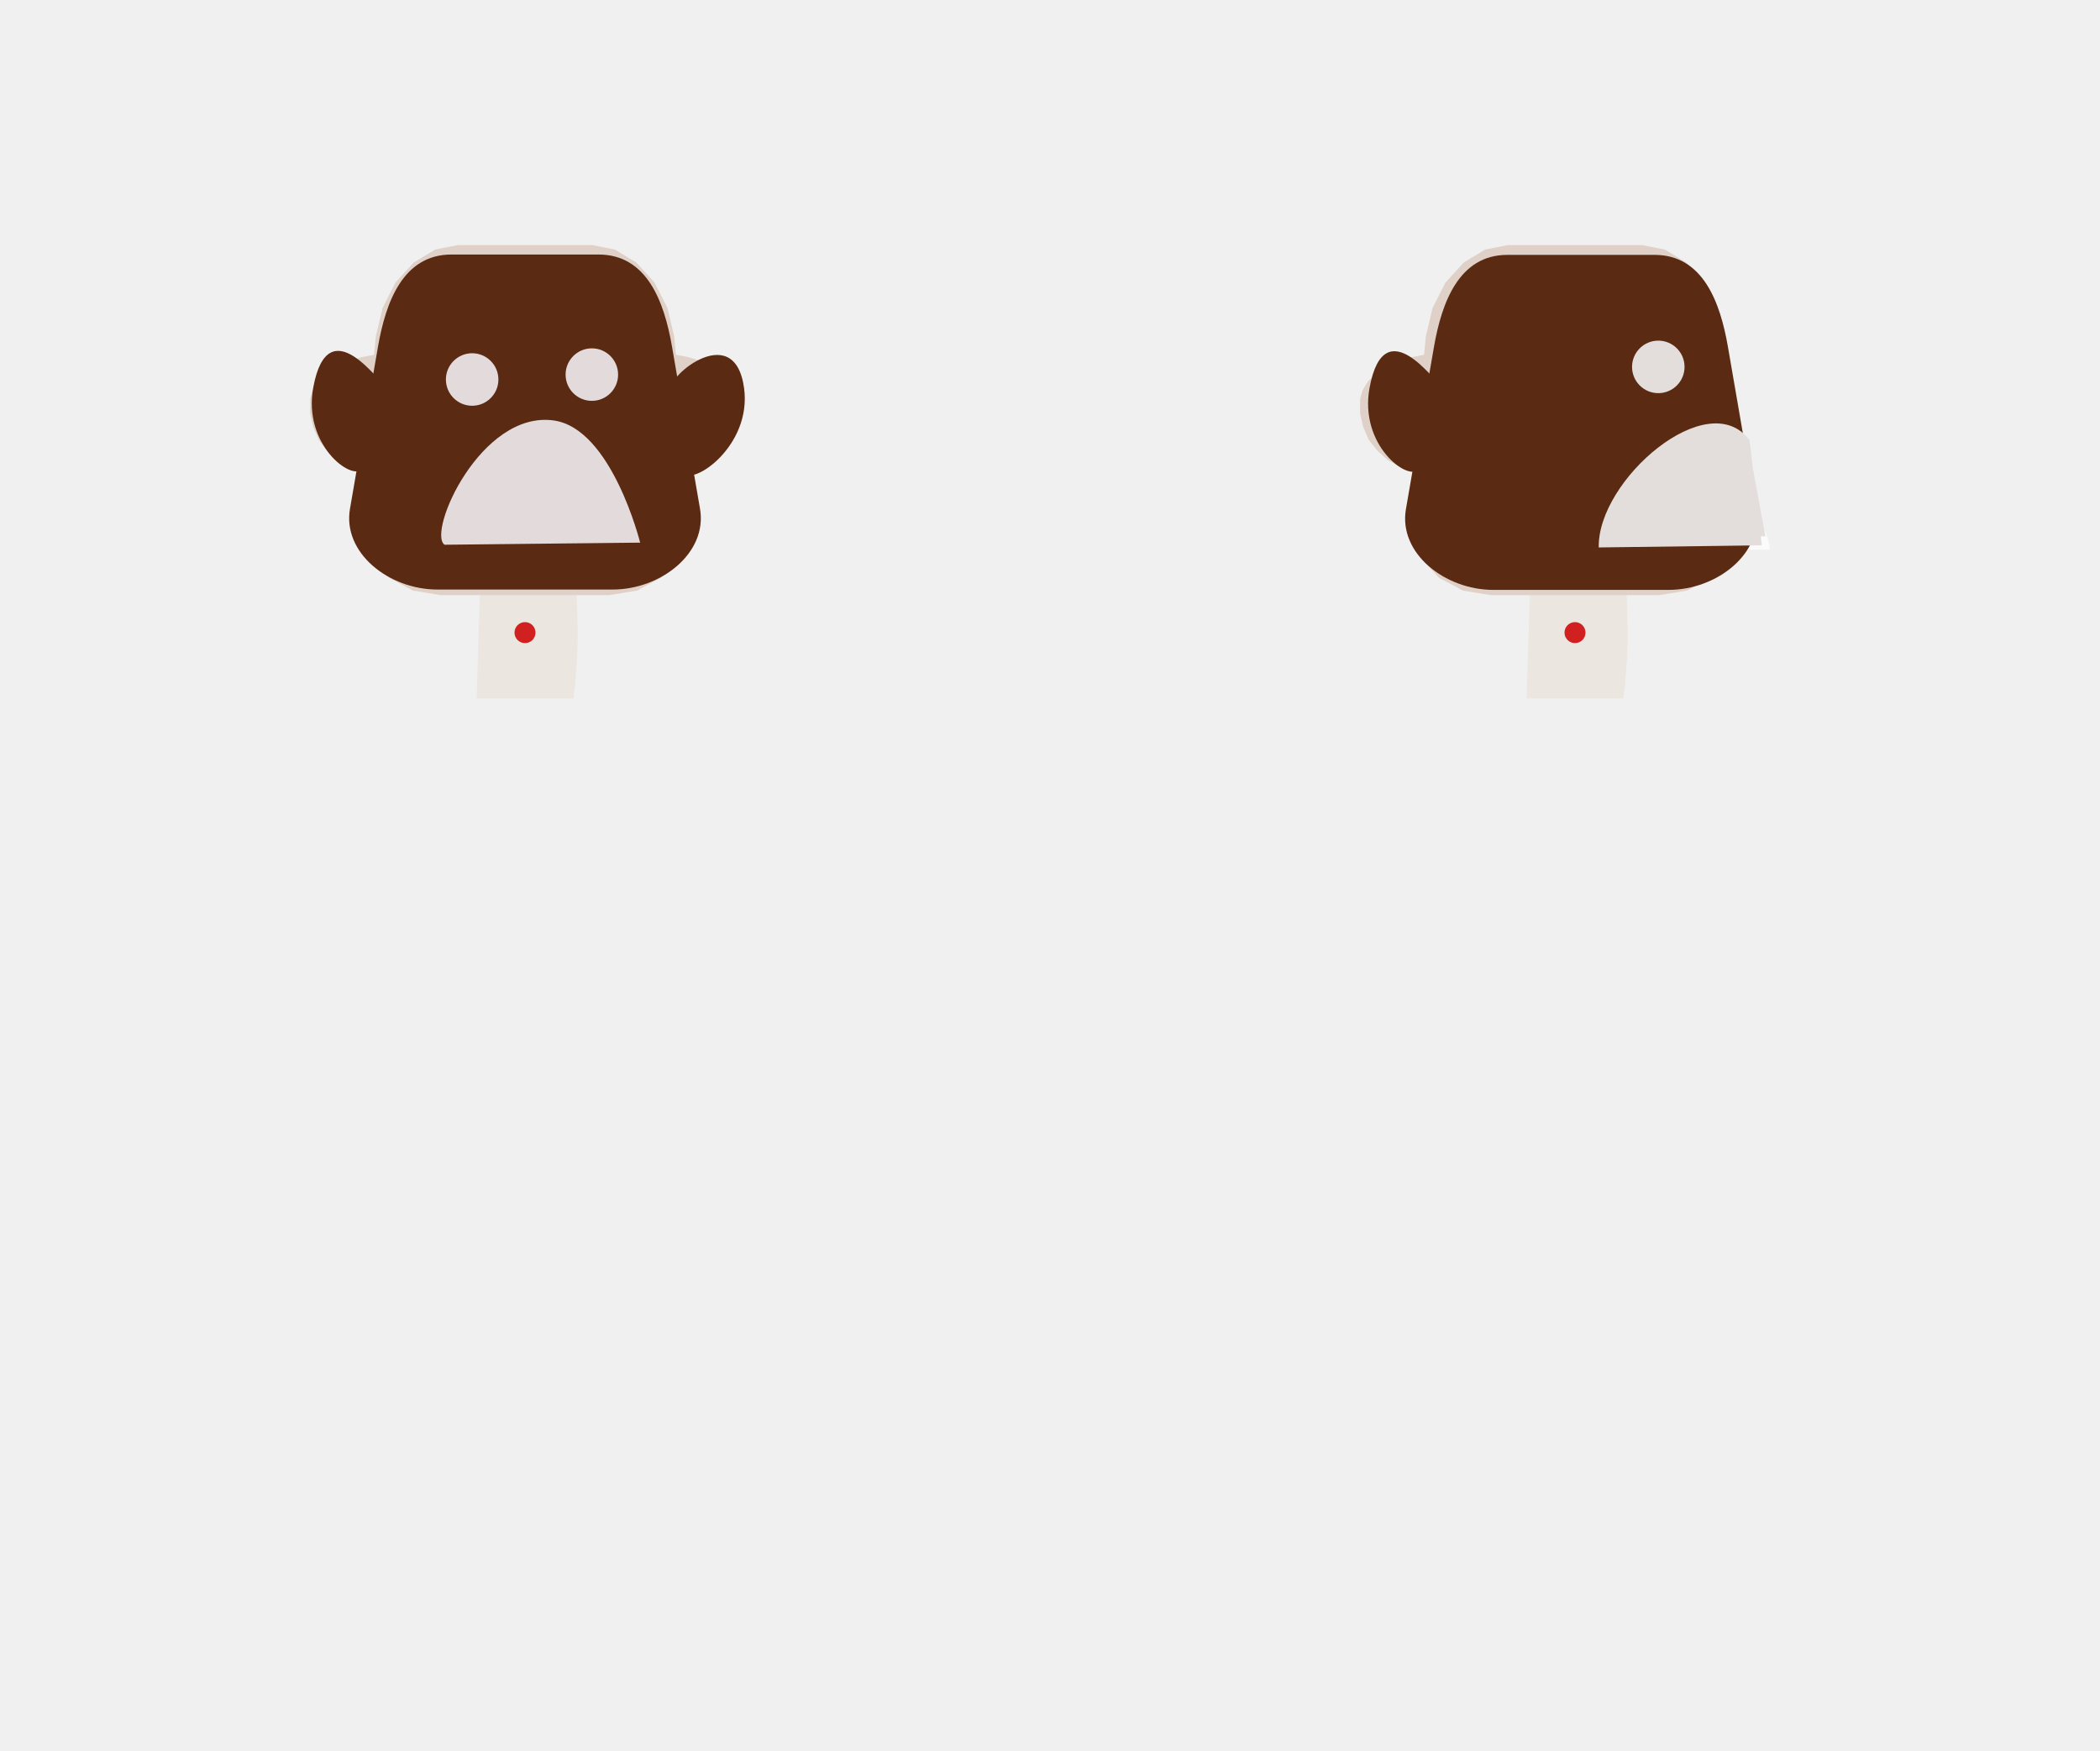
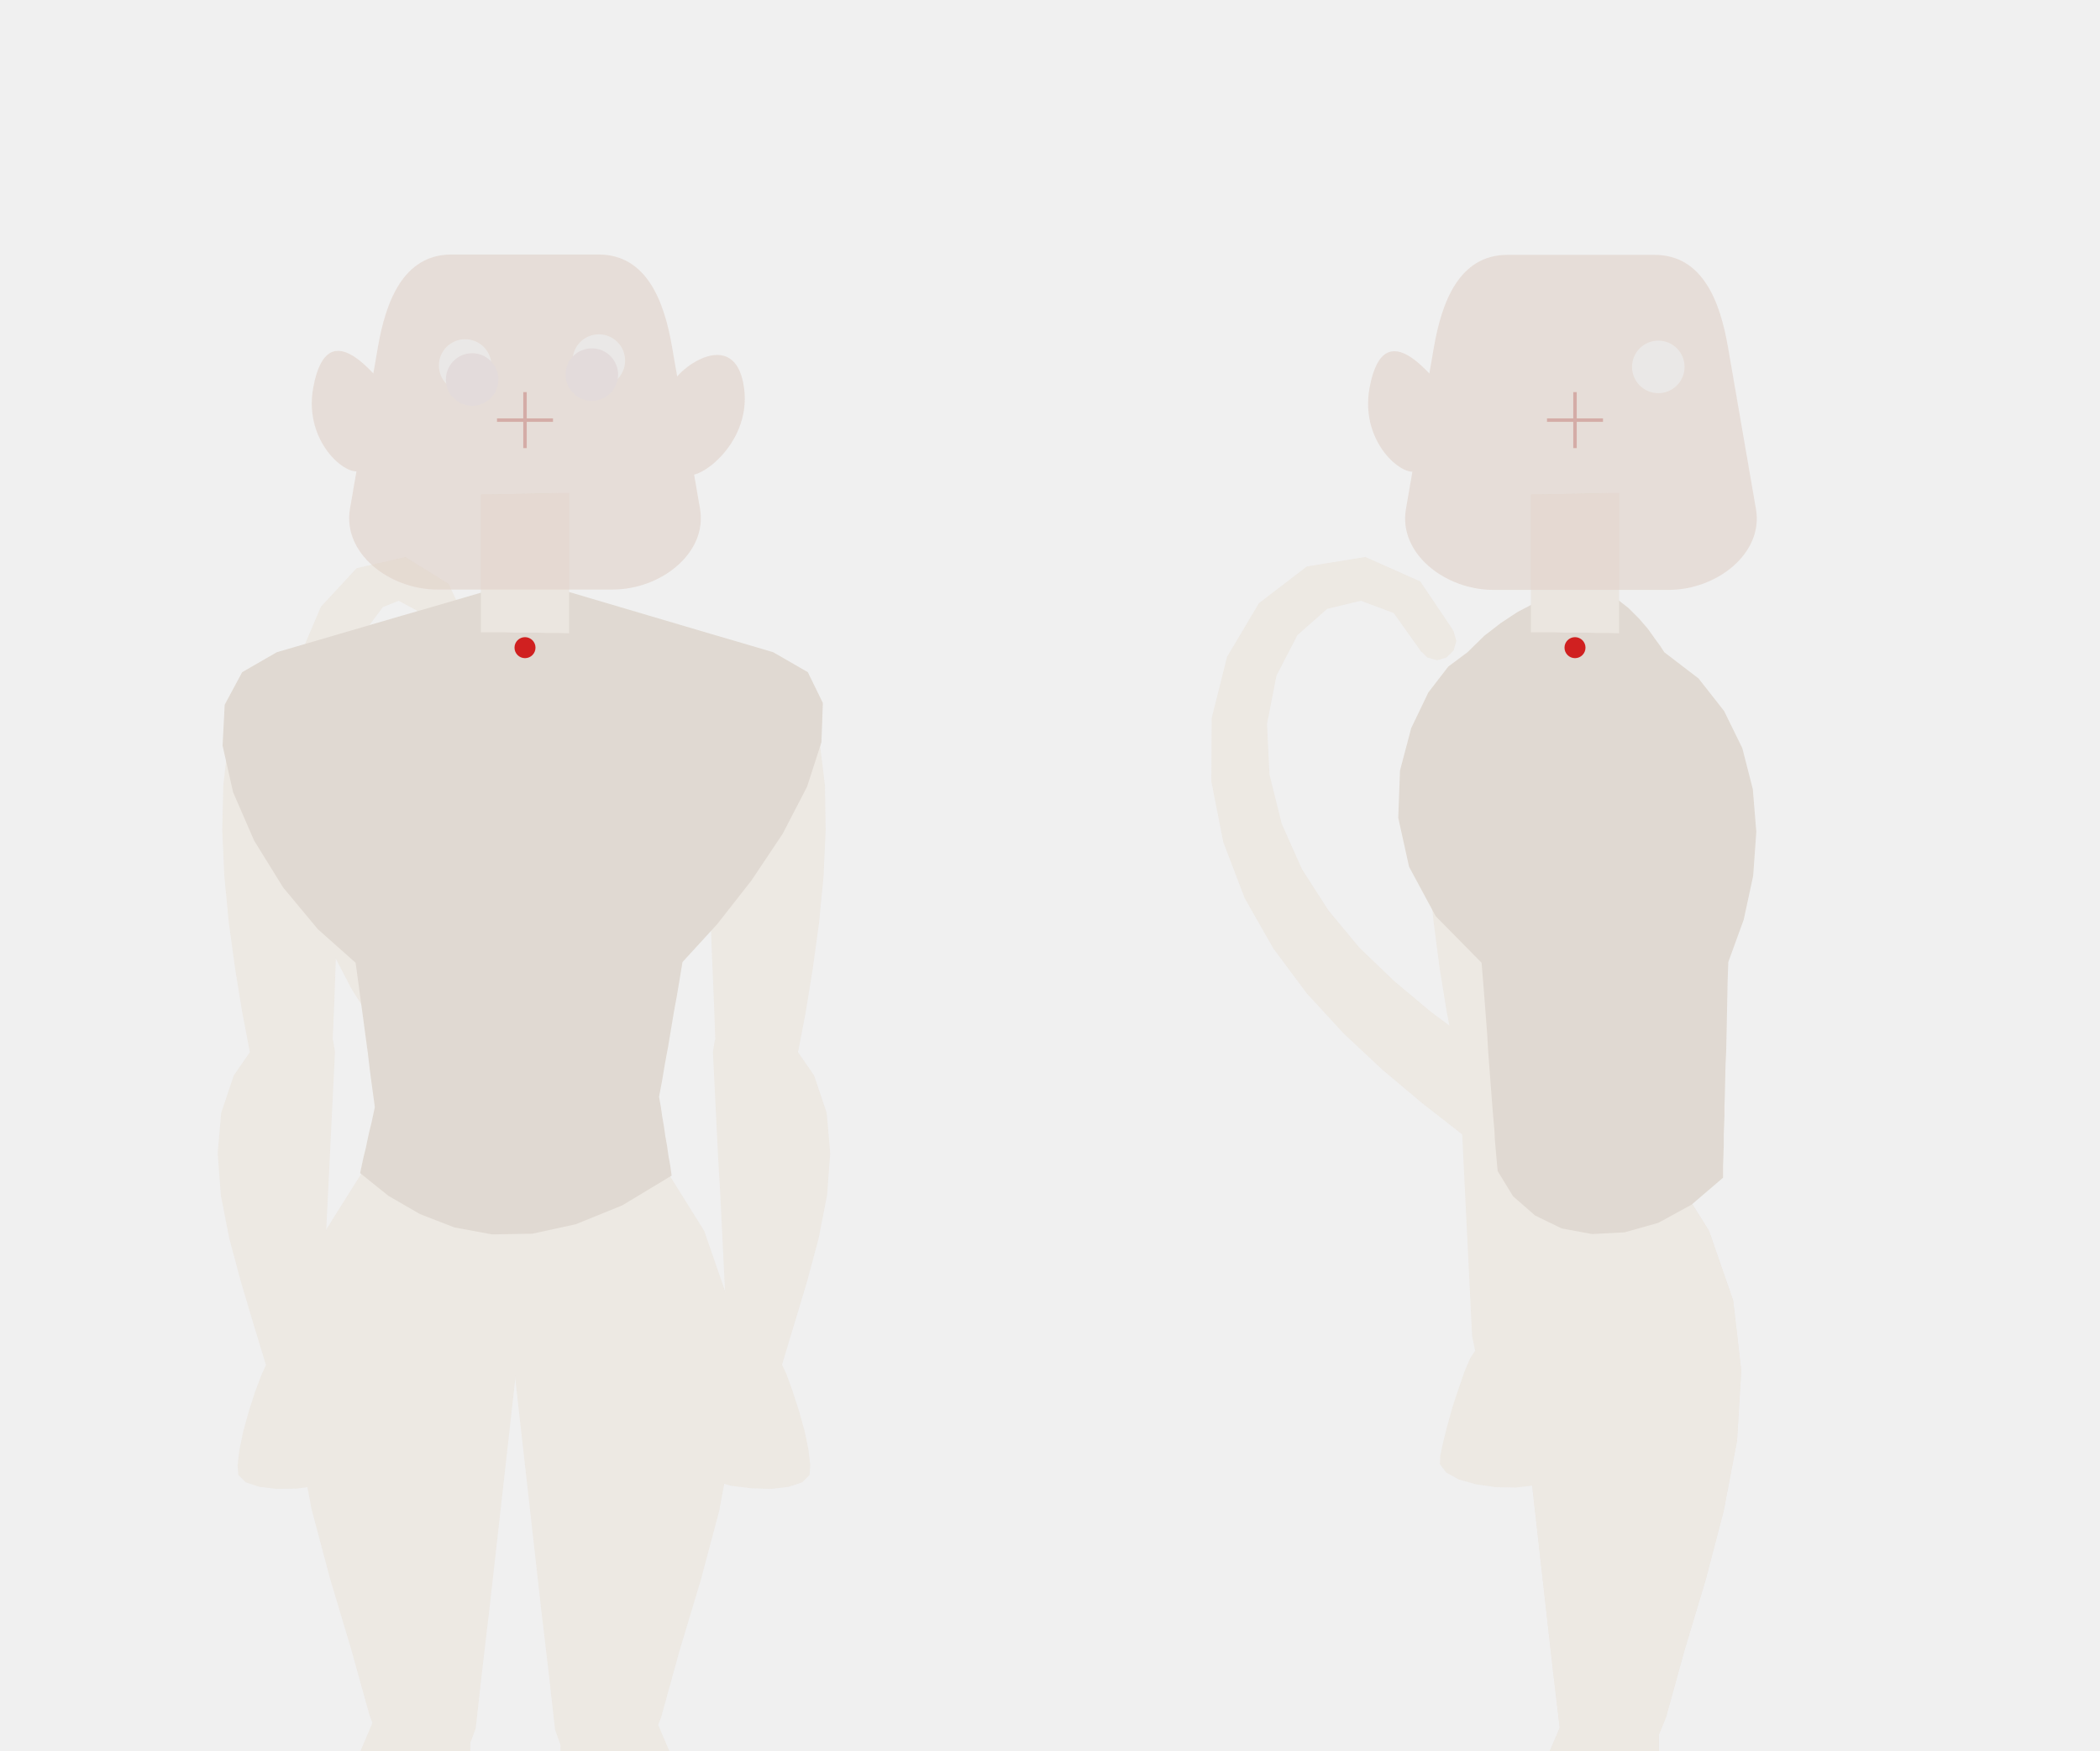
<svg xmlns="http://www.w3.org/2000/svg" width="1200" height="1000" viewBox="-1.5 -1.2 6 5">
-   <g id="front">
-     <g id="front-hair-body" />
-     <defs id="front-defs1792" />
-     <g id="front-guide" opacity="0.7">
-       <path d="M-0.138 0.795L-0.12 0.21L0.12 0.21L0.128 0.269L0.134 0.327L0.14 0.382L0.144 0.436L0.147 0.488L0.149 0.537L0.15 0.585L0.15 0.631L0.149 0.675L0.146 0.717L0.143 0.757L0.138 0.795Z" fill="#e8e1d9" id="front-path1766" />
-       <path d="M-0.381 -0.19L-0.424 -0.188L-0.466 -0.18L-0.505 -0.168L-0.54 -0.152L-0.57 -0.132L-0.592 -0.11L-0.607 -0.085L-0.614 -0.06L-0.614 -0.019L-0.605 0.02L-0.589 0.057L-0.564 0.088L-0.534 0.115L-0.498 0.134L-0.458 0.146L-0.415 0.15Z" fill="#d9c3b6" id="front-path1768" />
-       <path d="M0.381 -0.19L0.424 -0.188L0.466 -0.18L0.505 -0.168L0.54 -0.152L0.57 -0.132L0.592 -0.11L0.607 -0.085L0.614 -0.06L0.614 -0.019L0.605 0.02L0.589 0.057L0.564 0.088L0.534 0.115L0.498 0.134L0.458 0.146L0.415 0.15Z" fill="#d9c3b6" id="front-path1770" />
-       <path d="M0.192 -0.5L0.257 -0.487L0.318 -0.45L0.37 -0.393L0.407 -0.32L0.426 -0.24L0.474 0.24L0.47 0.32L0.441 0.393L0.389 0.45L0.32 0.487L0.24 0.5L-0.24 0.5L-0.32 0.487L-0.389 0.45L-0.441 0.393L-0.47 0.32L-0.474 0.24L-0.426 -0.24L-0.407 -0.32L-0.37 -0.393L-0.318 -0.45L-0.257 -0.487L-0.192 -0.5Z" fill="#d9c3b6" id="front-path1772" />
-       <path d="M-0.115 -0.12L-0.125 -0.083L-0.153 -0.055L-0.19 -0.045L-0.227 -0.055L-0.255 -0.083L-0.265 -0.12L-0.255 -0.158L-0.228 -0.185L-0.19 -0.195L-0.153 -0.185L-0.125 -0.158Z" fill="#ffffff" id="front-path1774" />
-       <path d="M0.265 -0.12L0.255 -0.083L0.227 -0.055L0.19 -0.045L0.153 -0.055L0.125 -0.083L0.115 -0.12L0.125 -0.158L0.152 -0.185L0.19 -0.195L0.227 -0.185L0.255 -0.158Z" fill="#ffffff" id="front-path1776" />
-       <path d="M0.19 0.37L0.187 0.349L0.178 0.322L0.164 0.292L0.146 0.262L0.123 0.234L0.098 0.209L0.071 0.188L0.044 0.173L0.019 0.163L0 0.16L-0.019 0.163L-0.044 0.173L-0.071 0.188L-0.098 0.209L-0.123 0.234L-0.146 0.262L-0.164 0.292L-0.178 0.322L-0.187 0.349L-0.19 0.37Z" fill="#ffffff" id="front-path1778" />
-       <path d="M-0.08 0H0.08M0 -0.08V0.08" stroke="#b04040" stroke-width="0.01" fill="none" id="front-path1780" />
+   <g>
+     <g opacity="0.7">
+       <path d="M0.094 2.027L0.078 2.087L0.034 2.131L-0.026 2.147L-0.086 2.131L-0.13 2.087L-0.146 2.027L-0.13 1.967L-0.086 1.923L-0.026 1.907L0.034 1.923L0.078 1.967Z" fill="#ebe5dd" />
+       <path d="M0.06 1.943L-0.023 1.865L-0.104 1.785L-0.182 1.703L-0.256 1.616L-0.326 1.52L-0.39 1.414L-0.444 1.294L-0.487 1.16L-0.514 1.015L-0.519 0.865L-0.501 0.722L-0.459 0.605L-0.406 0.534L-0.361 0.516L-0.309 0.544L-0.253 0.654L-0.154 0.607L-0.218 0.468L-0.342 0.391L-0.481 0.423L-0.583 0.533L-0.647 0.683L-0.678 0.854L-0.68 1.029L-0.658 1.198L-0.617 1.354L-0.562 1.497L-0.496 1.624L-0.424 1.738L-0.347 1.842L-0.269 1.937L-0.19 2.026L-0.112 2.111Z" fill="#ebe5dd" />
+       <path d="M-0.148 0.631L-0.156 0.658L-0.176 0.678L-0.203 0.686L-0.231 0.678L-0.251 0.658L-0.258 0.631L-0.251 0.603L-0.231 0.583L-0.203 0.576L-0.176 0.583L-0.156 0.603Z" fill="#ebe5dd" />
+       <path d="M-0.787 1.801L-0.768 1.854L-0.738 1.892L-0.7 1.917L-0.66 1.926L-0.62 1.92L-0.586 1.898L-0.562 1.86L-0.551 1.805L-0.545 1.665L-0.54 1.525L-0.535 1.385L-0.529 1.245L-0.524 1.105L-0.519 0.965L-0.513 0.824L-0.508 0.684L-0.571 0.677L-0.626 0.678L-0.674 0.687L-0.716 0.703L-0.751 0.726L-0.78 0.755L-0.804 0.79L-0.822 0.831L-0.849 0.93L-0.862 1.044L-0.865 1.17L-0.859 1.303L-0.846 1.437L-0.828 1.568L-0.808 1.691Z" fill="#ebe5dd" />
+       <path d="M-0.765 1.775L-0.832 1.872L-0.868 1.979L-0.878 2.094L-0.869 2.214L-0.845 2.337L-0.812 2.46L-0.776 2.581L-0.741 2.696L-0.727 2.725L-0.706 2.74L-0.681 2.743L-0.654 2.736L-0.629 2.718L-0.607 2.693L-0.591 2.659L-0.584 2.62L-0.579 2.518L-0.573 2.416L-0.568 2.314L-0.563 2.212L-0.558 2.111L-0.553 2.009L-0.548 1.907L-0.543 1.805L-0.548 1.773L-0.564 1.748L-0.589 1.73L-0.621 1.721L-0.657 1.72L-0.695 1.728L-0.732 1.746Z" fill="#ebe5dd" />
+       <path d="M-0.72 2.667L-0.735 2.688L-0.752 2.725L-0.771 2.775L-0.789 2.831L-0.805 2.889L-0.816 2.942L-0.821 2.985L-0.819 3.013L-0.798 3.034L-0.759 3.047L-0.708 3.053L-0.651 3.052L-0.595 3.044L-0.545 3.03L-0.509 3.01L-0.491 2.985L-0.493 2.963L-0.5 2.925L-0.512 2.877L-0.527 2.822L-0.545 2.769L-0.562 2.72L-0.578 2.683L-0.592 2.662L-0.62 2.64L-0.643 2.627L-0.661 2.624L-0.676 2.627L-0.688 2.635L-0.699 2.646L-0.709 2.657Z" fill="#ebe5dd" />
+       <path d="M-0.431 3.71L-0.513 3.903L-0.554 4.089L-0.562 4.269L-0.544 4.446L-0.508 4.619L-0.461 4.79L-0.411 4.961L-0.364 5.131L-0.346 5.173L-0.318 5.198L-0.286 5.207L-0.251 5.204L-0.218 5.191L-0.19 5.172L-0.171 5.148L-0.164 5.123L-0.163 4.95L-0.162 4.777L-0.161 4.603L-0.16 4.43L-0.159 4.257L-0.158 4.084L-0.157 3.911L-0.156 3.738L-0.165 3.693L-0.191 3.661L-0.228 3.641L-0.272 3.633L-0.319 3.637L-0.364 3.651L-0.403 3.676Z" fill="#ebe5dd" />
+       <path d="M-0.326 5.143L-0.344 5.165L-0.364 5.187L-0.388 5.208L-0.415 5.23L-0.446 5.253L-0.481 5.277L-0.52 5.303L-0.563 5.332L-0.586 5.332L-0.607 5.334L-0.626 5.34L-0.641 5.349L-0.652 5.362L-0.658 5.379L-0.659 5.402L-0.654 5.43L-0.59 5.431L-0.527 5.432L-0.463 5.434L-0.399 5.435L-0.336 5.437L-0.272 5.438L-0.208 5.439L-0.144 5.441L-0.15 5.409L-0.155 5.378L-0.161 5.347L-0.166 5.315L-0.171 5.284L-0.177 5.253L-0.182 5.221L-0.188 5.19L-0.205 5.184L-0.222 5.178L-0.24 5.172L-0.257 5.166L-0.274 5.161L-0.292 5.155L-0.309 5.149Z" fill="#ebe5dd" />
+       <path d="M-0.444 2.115L-0.568 2.312L-0.636 2.511L-0.659 2.71L-0.647 2.911L-0.61 3.11L-0.557 3.309L-0.498 3.506L-0.444 3.7L-0.414 3.776L-0.372 3.824L-0.324 3.847L-0.274 3.849L-0.226 3.836L-0.185 3.809L-0.155 3.775L-0.141 3.737L-0.122 3.568L-0.102 3.399L-0.083 3.23L-0.064 3.061L-0.045 2.892L-0.026 2.722L-0.007 2.553L0.013 2.384L-0.023 2.299L-0.066 2.236L-0.116 2.191L-0.172 2.161L-0.234 2.142L-0.301 2.13L-0.371 2.122Z" fill="#ebe5dd" />
+       <path d="M0.375 3.714L0.457 3.907L0.499 4.093L0.507 4.274L0.489 4.45L0.453 4.624L0.406 4.795L0.355 4.965L0.309 5.135L0.291 5.178L0.263 5.202L0.231 5.211L0.196 5.208L0.163 5.196L0.135 5.176L0.116 5.152L0.108 5.127L0.108 4.954L0.107 4.781L0.106 4.608L0.105 4.435L0.104 4.262L0.103 4.089L0.102 3.916L0.101 3.743L0.11 3.698L0.135 3.665L0.173 3.645L0.217 3.638L0.264 3.641L0.309 3.655L0.348 3.68Z" fill="#ebe5dd" />
+       <path d="M0.271 5.147L0.288 5.169L0.309 5.191L0.333 5.213L0.36 5.234L0.391 5.257L0.426 5.281L0.465 5.307L0.508 5.336L0.531 5.336L0.552 5.339L0.571 5.344L0.586 5.353L0.597 5.366L0.603 5.384L0.604 5.406L0.599 5.434L0.535 5.435L0.471 5.437L0.408 5.438L0.344 5.44L0.28 5.441L0.217 5.442L0.153 5.444L0.089 5.445L0.095 5.414L0.1 5.382L0.105 5.351L0.111 5.32L0.116 5.288L0.122 5.257L0.127 5.226L0.132 5.194L0.15 5.189L0.167 5.183L0.185 5.177L0.202 5.171L0.219 5.165L0.237 5.159L0.254 5.153Z" fill="#ebe5dd" />
+       <path d="M0.389 2.119L0.512 2.316L0.581 2.515L0.604 2.715L0.592 2.915L0.555 3.115L0.502 3.314L0.443 3.51L0.389 3.705L0.359 3.781L0.317 3.828L0.269 3.851L0.218 3.854L0.17 3.84L0.129 3.814L0.1 3.78L0.086 3.741L0.067 3.572L0.047 3.403L0.028 3.234L0.009 3.065L-0.01 2.896L-0.029 2.727L-0.049 2.558L-0.068 2.389L-0.033 2.304L0.01 2.241L0.061 2.196L0.117 2.165L0.179 2.146L0.245 2.135L0.316 2.127Z" fill="#ebe5dd" />
+       <path d="M0.781 1.801L0.762 1.853L0.732 1.892L0.694 1.916L0.654 1.926L0.614 1.92L0.58 1.898L0.556 1.86L0.545 1.805L0.54 1.665L0.534 1.525L0.529 1.385L0.524 1.245L0.518 1.104L0.513 0.964L0.507 0.824L0.502 0.684L0.565 0.677L0.62 0.678L0.669 0.686L0.71 0.703L0.745 0.726L0.774 0.755L0.798 0.79L0.816 0.831L0.843 0.929L0.857 1.044L0.859 1.17L0.853 1.303L0.84 1.437L0.822 1.568L0.802 1.691Z" fill="#ebe5dd" />
+       <path d="M0.759 1.775L0.826 1.872L0.862 1.979L0.872 2.094L0.863 2.214L0.839 2.337L0.806 2.46L0.77 2.58L0.735 2.696L0.721 2.724L0.7 2.74L0.675 2.743L0.649 2.735L0.623 2.718L0.601 2.692L0.585 2.659L0.578 2.62L0.573 2.518L0.568 2.416L0.563 2.314L0.558 2.212L0.552 2.11L0.547 2.008L0.542 1.907L0.537 1.805L0.542 1.773L0.558 1.748L0.583 1.73L0.615 1.721L0.651 1.72L0.689 1.728L0.726 1.746Z" fill="#ebe5dd" />
+       <path d="M0.714 2.667L0.729 2.687L0.747 2.725L0.765 2.775L0.783 2.831L0.799 2.888L0.81 2.942L0.815 2.985L0.813 3.013L0.792 3.034L0.753 3.047L0.702 3.053L0.645 3.051L0.589 3.044L0.539 3.03L0.503 3.01L0.485 2.985L0.487 2.963L0.494 2.925L0.506 2.876L0.522 2.822L0.539 2.768L0.556 2.72L0.573 2.683L0.586 2.662L0.615 2.639L0.637 2.627L0.655 2.624L0.67 2.627L0.682 2.635L0.693 2.646L0.703 2.657Z" fill="#ebe5dd" />
+       <path d="M0.709 0.663L0.621 0.637L0.532 0.611L0.444 0.585L0.356 0.559L0.268 0.533L0.18 0.507L0.092 0.481L0.004 0.455L-0.085 0.481L-0.174 0.507L-0.263 0.533L-0.353 0.559L-0.442 0.585L-0.531 0.611L-0.62 0.637L-0.709 0.663L-0.808 0.72L-0.858 0.813L-0.864 0.93L-0.834 1.063L-0.774 1.201L-0.691 1.335L-0.592 1.454L-0.484 1.55L-0.477 1.601L-0.47 1.653L-0.463 1.704L-0.456 1.756L-0.449 1.808L-0.443 1.859L-0.436 1.911L-0.429 1.962L-0.434 1.986L-0.439 2.009L-0.445 2.033L-0.45 2.056L-0.455 2.08L-0.461 2.104L-0.466 2.127L-0.471 2.151L-0.39 2.216L-0.3 2.268L-0.202 2.306L-0.094 2.326L0.021 2.324L0.145 2.297L0.278 2.243L0.419 2.158L0.415 2.13L0.41 2.102L0.406 2.074L0.401 2.046L0.397 2.018L0.392 1.989L0.388 1.961L0.383 1.933L0.392 1.885L0.4 1.837L0.409 1.789L0.417 1.741L0.425 1.693L0.434 1.644L0.442 1.596L0.45 1.548L0.549 1.44L0.647 1.315L0.736 1.182L0.806 1.047L0.847 0.92L0.851 0.808L0.808 0.72Z" fill="#d9cfc4" />
+       <path d="M0.126 0.609L0.126 0.558L0.126 0.508L0.126 0.458L0.126 0.408L0.126 0.358L0.126 0.308L0.126 0.258L0.126 0.208L0.095 0.208L0.063 0.209L0.032 0.209L0 0.21L-0.032 0.211L-0.063 0.211L-0.095 0.212L-0.126 0.212L-0.126 0.262L-0.126 0.311L-0.126 0.36L-0.126 0.409L-0.126 0.458L-0.126 0.507L-0.126 0.557L-0.126 0.606L-0.095 0.606L-0.063 0.606L-0.032 0.607L0 0.607L0.032 0.607L0.063 0.608L0.095 0.608Z" fill="#e8e1d9" />
+       <path d="M-0.08 0H0.08M0 -0.08V0.08" stroke="#b04040" stroke-width="0.01" fill="none" />
+       <g opacity="0.6">
+         <g>
+           <path style="fill:#d9c3b6;stroke-width:0.015;fill-opacity:1" d="m -0.21,-0.473 h 0.42 c 0.139,0 0.188,0.136 0.21,0.263 l 0.08,0.463 c 0.022,0.126 -0.111,0.231 -0.25,0.231 h -0.5 c -0.139,0 -0.272,-0.105 -0.25,-0.231 l 0.08,-0.463 c 0.022,-0.126 0.071,-0.263 0.21,-0.263 z" />
+           <path style="fill:#d9c3b6;fill-opacity:1;stroke-width:0.015" d="m -0.466,0.14 0.056,-0.253 c 4.656e-4,0.02 -0.152,-0.214 -0.195,0.02 -0.03,0.164 0.11,0.267 0.139,0.233 z" />
+           <path style="fill:#d9c3b6;fill-opacity:1;stroke-width:0.015" d="M 0.453,0.151 0.425,-0.09 C 0.385,-0.105 0.598,-0.298 0.626,-0.091 0.648,0.074 0.48,0.188 0.453,0.151 Z" />
+         </g>
+         <g>
+           <circle style="fill:#e3dedb;fill-opacity:1;stroke-width:0.015" cx="-0.171" cy="-0.156" r="0.075" />
+           <circle style="fill:#e3dedb;fill-opacity:1;stroke-width:0.015" cx="0.211" cy="-0.17" r="0.075" />
+         </g>
+       </g>
    </g>
-     <g id="front-back" />
-     <g id="front-g2146">
-       <path id="front-rect480" style="fill:#5a2a12;stroke-width:0.015;fill-opacity:1" d="m -0.21,-0.473 h 0.42 c 0.139,0 0.188,0.136 0.21,0.263 l 0.08,0.463 c 0.022,0.126 -0.111,0.231 -0.25,0.231 h -0.5 c -0.139,0 -0.272,-0.105 -0.25,-0.231 l 0.08,-0.463 c 0.022,-0.126 0.071,-0.263 0.21,-0.263 z" />
-       <circle style="fill:#e3dbdb;stroke-width:0.015" id="front-path639" cx="-0.151" cy="-0.116" r="0.075" />
-       <circle style="fill:#e3dbdb;stroke-width:0.015" id="front-path639-4" cx="0.191" cy="-0.13" r="0.075" />
-       <path style="fill:#5a2a12;fill-opacity:1;stroke-width:0.015" d="m -0.466,0.14 0.056,-0.253 c 4.656e-4,0.02 -0.152,-0.214 -0.195,0.02 -0.03,0.164 0.11,0.267 0.139,0.233 z" id="front-path855-2" />
-       <path style="fill:#5a2a12;fill-opacity:1;stroke-width:0.015" d="M 0.453,0.151 0.425,-0.09 C 0.385,-0.105 0.598,-0.298 0.626,-0.091 0.648,0.074 0.48,0.188 0.453,0.151 Z" id="front-path855-2-4" />
+     <g />
+     <g />
+     <g />
+     <g>
+       <circle style="fill:#e3dbdb;stroke-width:0.015" cx="-0.151" cy="-0.116" r="0.075" />
+       <circle style="fill:#e3dbdb;stroke-width:0.015" cx="0.191" cy="-0.13" r="0.075" />
    </g>
-     <g id="front-mouth-1" style="display:inline">
-       <path style="display:inline;fill:#e3dbdb;stroke-width:0.015" d="m -0.194,0.34 0.446,-0.002 c 0,0 -0.065,-0.124 -0.197,-0.132 -0.166,-0.011 -0.289,0.121 -0.249,0.135 z" id="front-path855-7" />
-     </g>
-     <g id="front-mouth-2" style="display:inline">
-       <path style="fill:#e3dbdb;stroke-width:0.015" d="m -0.196,0.33 0.446,-0.004 c 0,0 -0.065,-0.191 -0.197,-0.205 -0.166,-0.017 -0.289,0.187 -0.249,0.208 z" id="front-path855" />
-     </g>
-     <g id="front-mouth-3" style="display:inline;fill:#e3dbdb">
-       <path style="fill:#e3dbdb;stroke-width:0.015" d="m -0.23,0.356 0.559,-0.006 c 0,0 -0.081,-0.326 -0.247,-0.349 C -0.126,-0.028 -0.28,0.32 -0.23,0.356 Z" id="front-path855-4" />
-     </g>
-     <g id="front-anchors">
-       <circle id="front-nape" cx="0" cy="0.607" r="0.03" fill="#d02020" />
+     <g />
+     <g>
+       <circle cx="0" cy="0.65" r="0.03" fill="#d02020" />
    </g>
  </g>
-   <g id="side" transform="translate(3,0)">
-     <g id="side-hair-body" />
-     <defs id="side-defs19545" />
-     <g id="side-guide" opacity="0.7">
-       <path d="M-0.138 0.795L-0.12 0.21L0.12 0.21L0.128 0.269L0.134 0.327L0.14 0.382L0.144 0.436L0.147 0.488L0.149 0.537L0.15 0.585L0.15 0.631L0.149 0.675L0.146 0.717L0.143 0.757L0.138 0.795Z" fill="#e8e1d9" id="side-path19523" />
-       <path d="M-0.381 -0.19L-0.424 -0.188L-0.466 -0.18L-0.505 -0.168L-0.54 -0.152L-0.57 -0.132L-0.592 -0.11L-0.607 -0.085L-0.614 -0.06L-0.614 -0.019L-0.605 0.02L-0.589 0.057L-0.564 0.088L-0.534 0.115L-0.498 0.134L-0.458 0.146L-0.415 0.15Z" fill="#d9c3b6" id="side-path19525" />
-       <path d="M0.192 -0.5L0.257 -0.487L0.318 -0.45L0.37 -0.393L0.407 -0.32L0.426 -0.24L0.474 0.24L0.47 0.32L0.441 0.393L0.389 0.45L0.32 0.487L0.24 0.5L-0.24 0.5L-0.32 0.487L-0.389 0.45L-0.441 0.393L-0.47 0.32L-0.474 0.24L-0.426 -0.24L-0.407 -0.32L-0.37 -0.393L-0.318 -0.45L-0.257 -0.487L-0.192 -0.5Z" fill="#d9c3b6" id="side-path19527" />
-       <path d="M0.215 -0.16L0.205 -0.123L0.178 -0.095L0.14 -0.085L0.103 -0.095L0.075 -0.123L0.065 -0.16L0.075 -0.198L0.102 -0.225L0.14 -0.235L0.178 -0.225L0.205 -0.198Z" fill="#ffffff" id="side-path19529" />
-       <path d="M0.557 0.37L0.554 0.349L0.545 0.322L0.531 0.292L0.513 0.262L0.49 0.234L0.465 0.209L0.438 0.188L0.411 0.173L0.386 0.163L0.367 0.16L0.348 0.163L0.323 0.173L0.296 0.188L0.269 0.209L0.244 0.234L0.221 0.262L0.203 0.292L0.189 0.322L0.18 0.349L0.177 0.37Z" fill="#ffffff" id="side-path19531" />
-       <path d="M-0.08 0H0.08M0 -0.08V0.08" stroke="#b04040" stroke-width="0.01" fill="none" id="side-path19533" />
+   <g transform="translate(3 0)">
+     <g opacity="0.7">
+       <path d="M-0.11 1.801L-0.12 1.856L-0.145 1.894L-0.179 1.916L-0.219 1.922L-0.259 1.913L-0.297 1.888L-0.327 1.85L-0.346 1.797L-0.367 1.687L-0.387 1.564L-0.404 1.433L-0.418 1.299L-0.424 1.166L-0.421 1.04L-0.408 0.926L-0.381 0.827L-0.363 0.786L-0.339 0.751L-0.31 0.722L-0.275 0.699L-0.233 0.683L-0.185 0.674L-0.13 0.673L-0.067 0.68L-0.072 0.82L-0.078 0.961L-0.083 1.101L-0.088 1.241L-0.094 1.381L-0.099 1.521L-0.104 1.661Z" fill="#ebe5dd" />
+       <path d="M-0.112 1.771L-0.045 1.868L-0.01 1.975L0.001 2.09L-0.008 2.21L-0.032 2.333L-0.065 2.456L-0.101 2.577L-0.136 2.692L-0.15 2.721L-0.171 2.736L-0.196 2.739L-0.223 2.732L-0.248 2.714L-0.27 2.689L-0.286 2.655L-0.294 2.616L-0.299 2.514L-0.304 2.412L-0.309 2.31L-0.314 2.209L-0.319 2.107L-0.324 2.005L-0.329 1.903L-0.334 1.801L-0.329 1.769L-0.313 1.744L-0.288 1.726L-0.256 1.717L-0.22 1.716L-0.182 1.724L-0.146 1.742Z" fill="#ebe5dd" />
+       <path d="M-0.157 2.664L-0.142 2.684L-0.125 2.721L-0.106 2.771L-0.088 2.827L-0.072 2.885L-0.061 2.938L-0.056 2.981L-0.058 3.009L-0.079 3.03L-0.118 3.043L-0.169 3.049L-0.226 3.048L-0.282 3.04L-0.332 3.026L-0.368 3.006L-0.386 2.982L-0.385 2.959L-0.377 2.921L-0.365 2.873L-0.35 2.819L-0.332 2.765L-0.315 2.716L-0.299 2.679L-0.285 2.658L-0.257 2.636L-0.234 2.624L-0.216 2.62L-0.201 2.623L-0.189 2.631L-0.179 2.642L-0.168 2.653Z" fill="#ebe5dd" />
+       <path d="M0.24 3.743L0.239 3.916L0.238 4.089L0.237 4.262L0.236 4.435L0.235 4.608L0.234 4.781L0.233 4.954L0.232 5.127L0.225 5.152L0.205 5.176L0.177 5.196L0.144 5.208L0.11 5.211L0.077 5.202L0.05 5.178L0.032 5.135L-0.015 4.965L-0.065 4.795L-0.112 4.624L-0.148 4.45L-0.166 4.274L-0.158 4.093L-0.117 3.907L-0.035 3.715L-0.007 3.68L0.032 3.655L0.077 3.641L0.124 3.638L0.168 3.645L0.205 3.665L0.23 3.698Z" fill="#ebe5dd" />
+       <path d="M0.185 5.147L0.213 5.169L0.246 5.191L0.285 5.213L0.33 5.234L0.381 5.257L0.438 5.281L0.501 5.307L0.571 5.336L0.609 5.336L0.643 5.339L0.673 5.344L0.698 5.353L0.716 5.366L0.727 5.384L0.728 5.406L0.72 5.434L0.616 5.435L0.512 5.437L0.408 5.438L0.304 5.44L0.2 5.441L0.096 5.442L-0.008 5.444L-0.112 5.445L-0.097 5.412L-0.083 5.378L-0.068 5.345L-0.054 5.312L-0.039 5.279L-0.025 5.245L-0.01 5.212L0.004 5.179L0.027 5.175L0.049 5.171L0.072 5.167L0.095 5.163L0.117 5.159L0.14 5.155L0.162 5.151Z" fill="#ebe5dd" />
+       <path d="M0.26 2.119L0.383 2.316L0.452 2.515L0.475 2.715L0.463 2.915L0.425 3.115L0.373 3.314L0.314 3.51L0.26 3.705L0.229 3.781L0.188 3.828L0.14 3.851L0.089 3.854L0.041 3.84L0 3.814L-0.03 3.78L-0.043 3.741L-0.063 3.572L-0.082 3.403L-0.101 3.234L-0.12 3.065L-0.139 2.896L-0.159 2.727L-0.178 2.558L-0.197 2.389L-0.162 2.304L-0.119 2.241L-0.069 2.196L-0.012 2.166L0.05 2.146L0.116 2.135L0.187 2.127Z" fill="#ebe5dd" />
+       <path d="M-0.021 2.027L-0.037 2.087L-0.081 2.131L-0.141 2.147L-0.201 2.131L-0.245 2.087L-0.261 2.027L-0.245 1.967L-0.201 1.923L-0.141 1.907L-0.081 1.923L-0.037 1.967Z" fill="#ebe5dd" />
+       <path d="M-0.071 1.929L-0.188 1.851L-0.302 1.772L-0.412 1.69L-0.517 1.602L-0.616 1.507L-0.704 1.401L-0.78 1.283L-0.838 1.153L-0.873 1.012L-0.88 0.868L-0.853 0.73L-0.793 0.614L-0.708 0.539L-0.612 0.516L-0.518 0.551L-0.439 0.662L-0.349 0.599L-0.442 0.461L-0.599 0.391L-0.766 0.418L-0.903 0.523L-0.994 0.676L-1.038 0.851L-1.039 1.032L-1.005 1.205L-0.944 1.365L-0.862 1.509L-0.766 1.638L-0.661 1.752L-0.551 1.855L-0.438 1.95L-0.324 2.039L-0.211 2.125Z" fill="#ebe5dd" />
+       <path d="M-0.339 0.631L-0.347 0.658L-0.367 0.678L-0.394 0.686L-0.422 0.678L-0.442 0.658L-0.449 0.631L-0.442 0.603L-0.422 0.583L-0.394 0.576L-0.367 0.583L-0.347 0.603Z" fill="#ebe5dd" />
+       <path d="M0.24 3.743L0.239 3.916L0.238 4.089L0.237 4.262L0.236 4.435L0.235 4.608L0.234 4.781L0.233 4.954L0.232 5.127L0.225 5.152L0.205 5.176L0.177 5.196L0.144 5.208L0.11 5.211L0.077 5.202L0.05 5.178L0.032 5.135L-0.015 4.965L-0.065 4.795L-0.112 4.624L-0.148 4.45L-0.166 4.274L-0.158 4.093L-0.117 3.907L-0.035 3.715L-0.007 3.68L0.032 3.655L0.077 3.641L0.124 3.638L0.168 3.645L0.205 3.665L0.23 3.698Z" fill="#ebe5dd" />
+       <path d="M0.185 5.147L0.213 5.169L0.246 5.191L0.285 5.213L0.33 5.234L0.381 5.257L0.438 5.281L0.501 5.307L0.571 5.336L0.609 5.336L0.643 5.339L0.673 5.344L0.698 5.353L0.716 5.366L0.727 5.384L0.728 5.406L0.72 5.434L0.616 5.435L0.512 5.437L0.408 5.438L0.304 5.44L0.2 5.441L0.096 5.442L-0.008 5.444L-0.112 5.445L-0.097 5.412L-0.083 5.378L-0.068 5.345L-0.054 5.312L-0.039 5.279L-0.025 5.245L-0.01 5.212L0.004 5.179L0.027 5.175L0.049 5.171L0.072 5.167L0.095 5.163L0.117 5.159L0.14 5.155L0.162 5.151Z" fill="#ebe5dd" />
+       <path d="M0.26 2.119L0.383 2.316L0.452 2.515L0.475 2.715L0.463 2.915L0.425 3.115L0.373 3.314L0.314 3.51L0.26 3.705L0.229 3.781L0.188 3.828L0.14 3.851L0.089 3.854L0.041 3.84L0 3.814L-0.03 3.78L-0.043 3.741L-0.063 3.572L-0.082 3.403L-0.101 3.234L-0.12 3.065L-0.139 2.896L-0.159 2.727L-0.178 2.558L-0.197 2.389L-0.162 2.304L-0.119 2.241L-0.069 2.196L-0.012 2.166L0.05 2.146L0.116 2.135L0.187 2.127Z" fill="#ebe5dd" />
+       <path d="M0.164 1.801L0.153 1.856L0.128 1.894L0.094 1.916L0.055 1.922L0.014 1.913L-0.024 1.888L-0.054 1.85L-0.073 1.797L-0.093 1.687L-0.114 1.564L-0.131 1.433L-0.144 1.299L-0.151 1.166L-0.148 1.04L-0.135 0.926L-0.108 0.827L-0.089 0.786L-0.066 0.751L-0.036 0.722L-0.001 0.699L0.04 0.683L0.088 0.674L0.143 0.673L0.206 0.68L0.201 0.82L0.196 0.961L0.19 1.101L0.185 1.241L0.18 1.381L0.174 1.521L0.169 1.661Z" fill="#ebe5dd" />
+       <path d="M0.162 1.771L0.228 1.868L0.264 1.975L0.274 2.09L0.265 2.21L0.241 2.333L0.208 2.456L0.172 2.577L0.137 2.692L0.123 2.721L0.102 2.736L0.077 2.739L0.051 2.732L0.025 2.714L0.003 2.689L-0.013 2.655L-0.02 2.616L-0.025 2.514L-0.03 2.412L-0.035 2.31L-0.04 2.209L-0.045 2.107L-0.05 2.005L-0.056 1.903L-0.061 1.801L-0.056 1.769L-0.04 1.744L-0.014 1.726L0.017 1.717L0.053 1.716L0.091 1.724L0.128 1.742Z" fill="#ebe5dd" />
+       <path d="M0.116 2.664L0.131 2.684L0.149 2.721L0.167 2.771L0.185 2.827L0.201 2.885L0.212 2.938L0.217 2.981L0.215 3.009L0.194 3.03L0.155 3.043L0.104 3.049L0.047 3.048L-0.009 3.04L-0.058 3.026L-0.095 3.006L-0.112 2.982L-0.111 2.959L-0.104 2.921L-0.092 2.873L-0.076 2.819L-0.059 2.765L-0.042 2.716L-0.025 2.679L-0.012 2.658L0.017 2.636L0.039 2.624L0.057 2.62L0.072 2.623L0.084 2.631L0.095 2.642L0.105 2.653Z" fill="#ebe5dd" />
+       <path d="M0.255 0.663L0.244 0.646L0.228 0.624L0.208 0.596L0.183 0.567L0.153 0.537L0.116 0.508L0.073 0.482L0.021 0.462L-0.005 0.475L-0.038 0.489L-0.076 0.505L-0.118 0.524L-0.164 0.548L-0.211 0.579L-0.259 0.616L-0.307 0.663L-0.362 0.704L-0.419 0.778L-0.468 0.88L-0.5 1.001L-0.505 1.136L-0.474 1.276L-0.398 1.417L-0.267 1.55L-0.263 1.598L-0.259 1.648L-0.255 1.7L-0.251 1.752L-0.248 1.804L-0.244 1.857L-0.24 1.91L-0.236 1.962L-0.234 1.986L-0.232 2.009L-0.23 2.032L-0.229 2.055L-0.227 2.078L-0.225 2.101L-0.223 2.123L-0.221 2.145L-0.177 2.217L-0.114 2.272L-0.038 2.309L0.049 2.325L0.142 2.32L0.238 2.293L0.333 2.241L0.423 2.164L0.423 2.132L0.424 2.101L0.425 2.071L0.425 2.042L0.426 2.014L0.427 1.986L0.427 1.959L0.428 1.933L0.429 1.888L0.43 1.844L0.432 1.799L0.433 1.753L0.434 1.706L0.435 1.656L0.436 1.604L0.438 1.548L0.482 1.427L0.509 1.302L0.518 1.176L0.508 1.054L0.478 0.937L0.426 0.831L0.353 0.738Z" fill="#d9cfc4" />
+       <path d="M0.126 0.609L0.126 0.558L0.126 0.508L0.126 0.458L0.126 0.408L0.126 0.358L0.126 0.308L0.126 0.258L0.126 0.208L0.095 0.208L0.063 0.209L0.032 0.209L0 0.21L-0.032 0.211L-0.063 0.211L-0.095 0.212L-0.126 0.212L-0.126 0.262L-0.126 0.311L-0.126 0.36L-0.126 0.409L-0.126 0.458L-0.126 0.507L-0.126 0.557L-0.126 0.606L-0.095 0.606L-0.063 0.606L-0.032 0.607L0 0.607L0.032 0.607L0.063 0.608L0.095 0.608Z" fill="#e8e1d9" />
+       <path d="M-0.08 0H0.08M0 -0.08V0.08" stroke="#b04040" stroke-width="0.01" fill="none" />
+       <g opacity="0.6">
+         <g>
+           <path style="fill:#d9c3b6;fill-opacity:1;stroke-width:0.015" d="m -0.193,-0.472 h 0.42 c 0.139,0 0.188,0.136 0.21,0.263 l 0.08,0.463 c 0.022,0.126 -0.111,0.231 -0.25,0.231 h -0.5 c -0.139,0 -0.272,-0.105 -0.25,-0.231 l 0.08,-0.463 c 0.022,-0.126 0.071,-0.263 0.21,-0.263 z" />
+           <path style="fill:#d9c3b6;fill-opacity:1;stroke-width:0.015" d="m -0.448,0.141 0.056,-0.253 c 4.656e-4,0.02 -0.152,-0.214 -0.195,0.02 -0.03,0.164 0.11,0.267 0.139,0.233 z" />
+         </g>
+         <g>
+           <circle style="fill:#e3dedb;fill-opacity:1;stroke-width:0.015" cx="0.238" cy="-0.152" r="0.075" />
+         </g>
+       </g>
    </g>
-     <g id="side-back" />
-     <g id="side-head">
-       <path id="side-rect480" style="fill:#5a2a12;fill-opacity:1;stroke-width:0.015" d="m -0.193,-0.472 h 0.42 c 0.139,0 0.188,0.136 0.21,0.263 l 0.08,0.463 c 0.022,0.126 -0.111,0.231 -0.25,0.231 h -0.5 c -0.139,0 -0.272,-0.105 -0.25,-0.231 l 0.08,-0.463 c 0.022,-0.126 0.071,-0.263 0.21,-0.263 z" />
-       <circle style="fill:#e3dedb;fill-opacity:1;stroke-width:0.015" id="side-path639-4" cx="0.238" cy="-0.152" r="0.075" />
-       <path style="fill:#5a2a12;fill-opacity:1;stroke-width:0.015" d="m -0.448,0.141 0.056,-0.253 c 4.656e-4,0.02 -0.152,-0.214 -0.195,0.02 -0.03,0.164 0.11,0.267 0.139,0.233 z" id="side-path855-2" />
-     </g>
-     <g id="side-mouth-1">
-       <path style="display:inline;fill:#e3dedb;fill-opacity:1;stroke-width:0.015" d="M 0.181,0.322 0.54,0.32 0.513,0.205 C 0.422,0.144 0.178,0.248 0.181,0.322 Z" id="side-path855-4-3" />
-     </g>
-     <g id="side-mouth-2" style="display:inline">
-       <path style="display:inline;fill:#e3dedb;fill-opacity:1;stroke-width:0.015" d="m 0.077,0.336 0.467,-0.004 -0.035,-0.189 C 0.39,0.042 0.073,0.214 0.077,0.336 Z" id="side-path855-4-5" />
-     </g>
-     <g id="side-mouth-3" style="display:inline">
-       <path style="display:inline;fill:#e3dedb;fill-opacity:1;stroke-width:0.016" d="m -0.23,0.356 0.559,-0.006 -0.042,-0.3 c -0.141,-0.16 -0.521,0.113 -0.516,0.306 z" id="side-path855-4" transform="matrix(0.8351622,0,0,1,0.2590901,0.00772665)" />
-     </g>
-     <g id="side-anchors">
-       <circle id="side-nape" cx="0" cy="0.607" r="0.03" fill="#d02020" />
+     <g />
+     <g />
+     <g />
+     <g />
+     <g>
+       <circle cx="0" cy="0.65" r="0.03" fill="#d02020" />
    </g>
  </g>
</svg>
